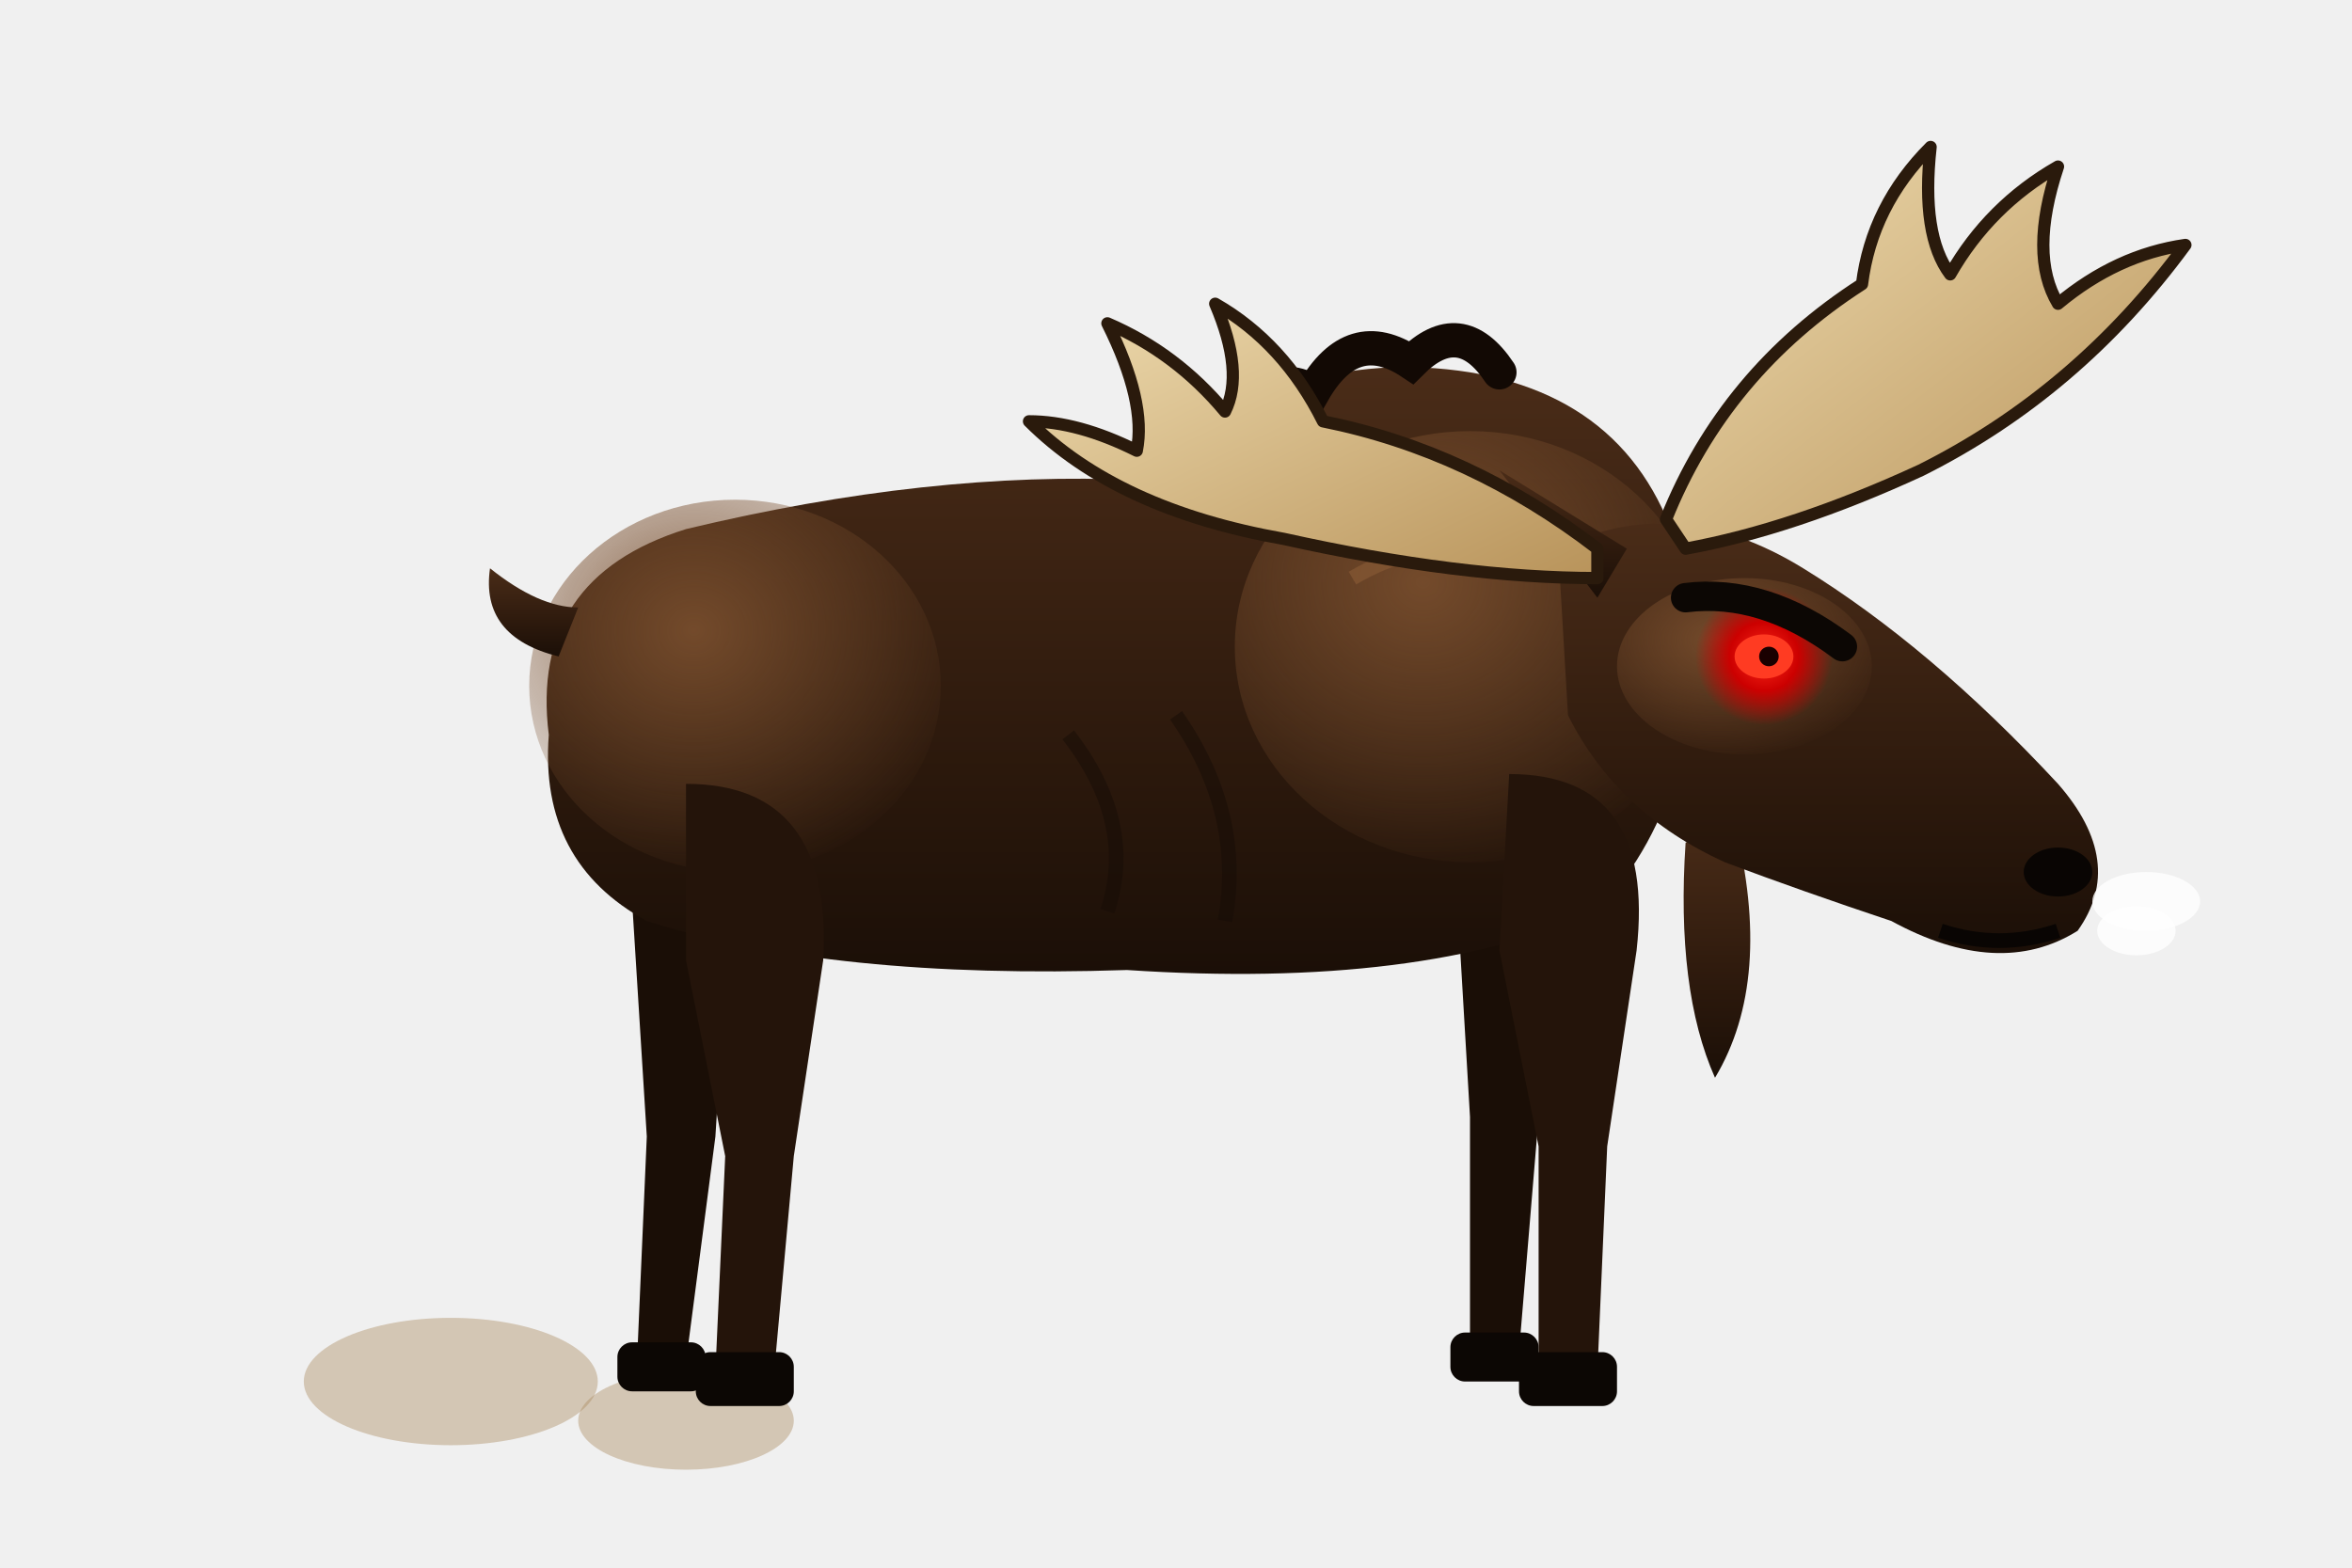
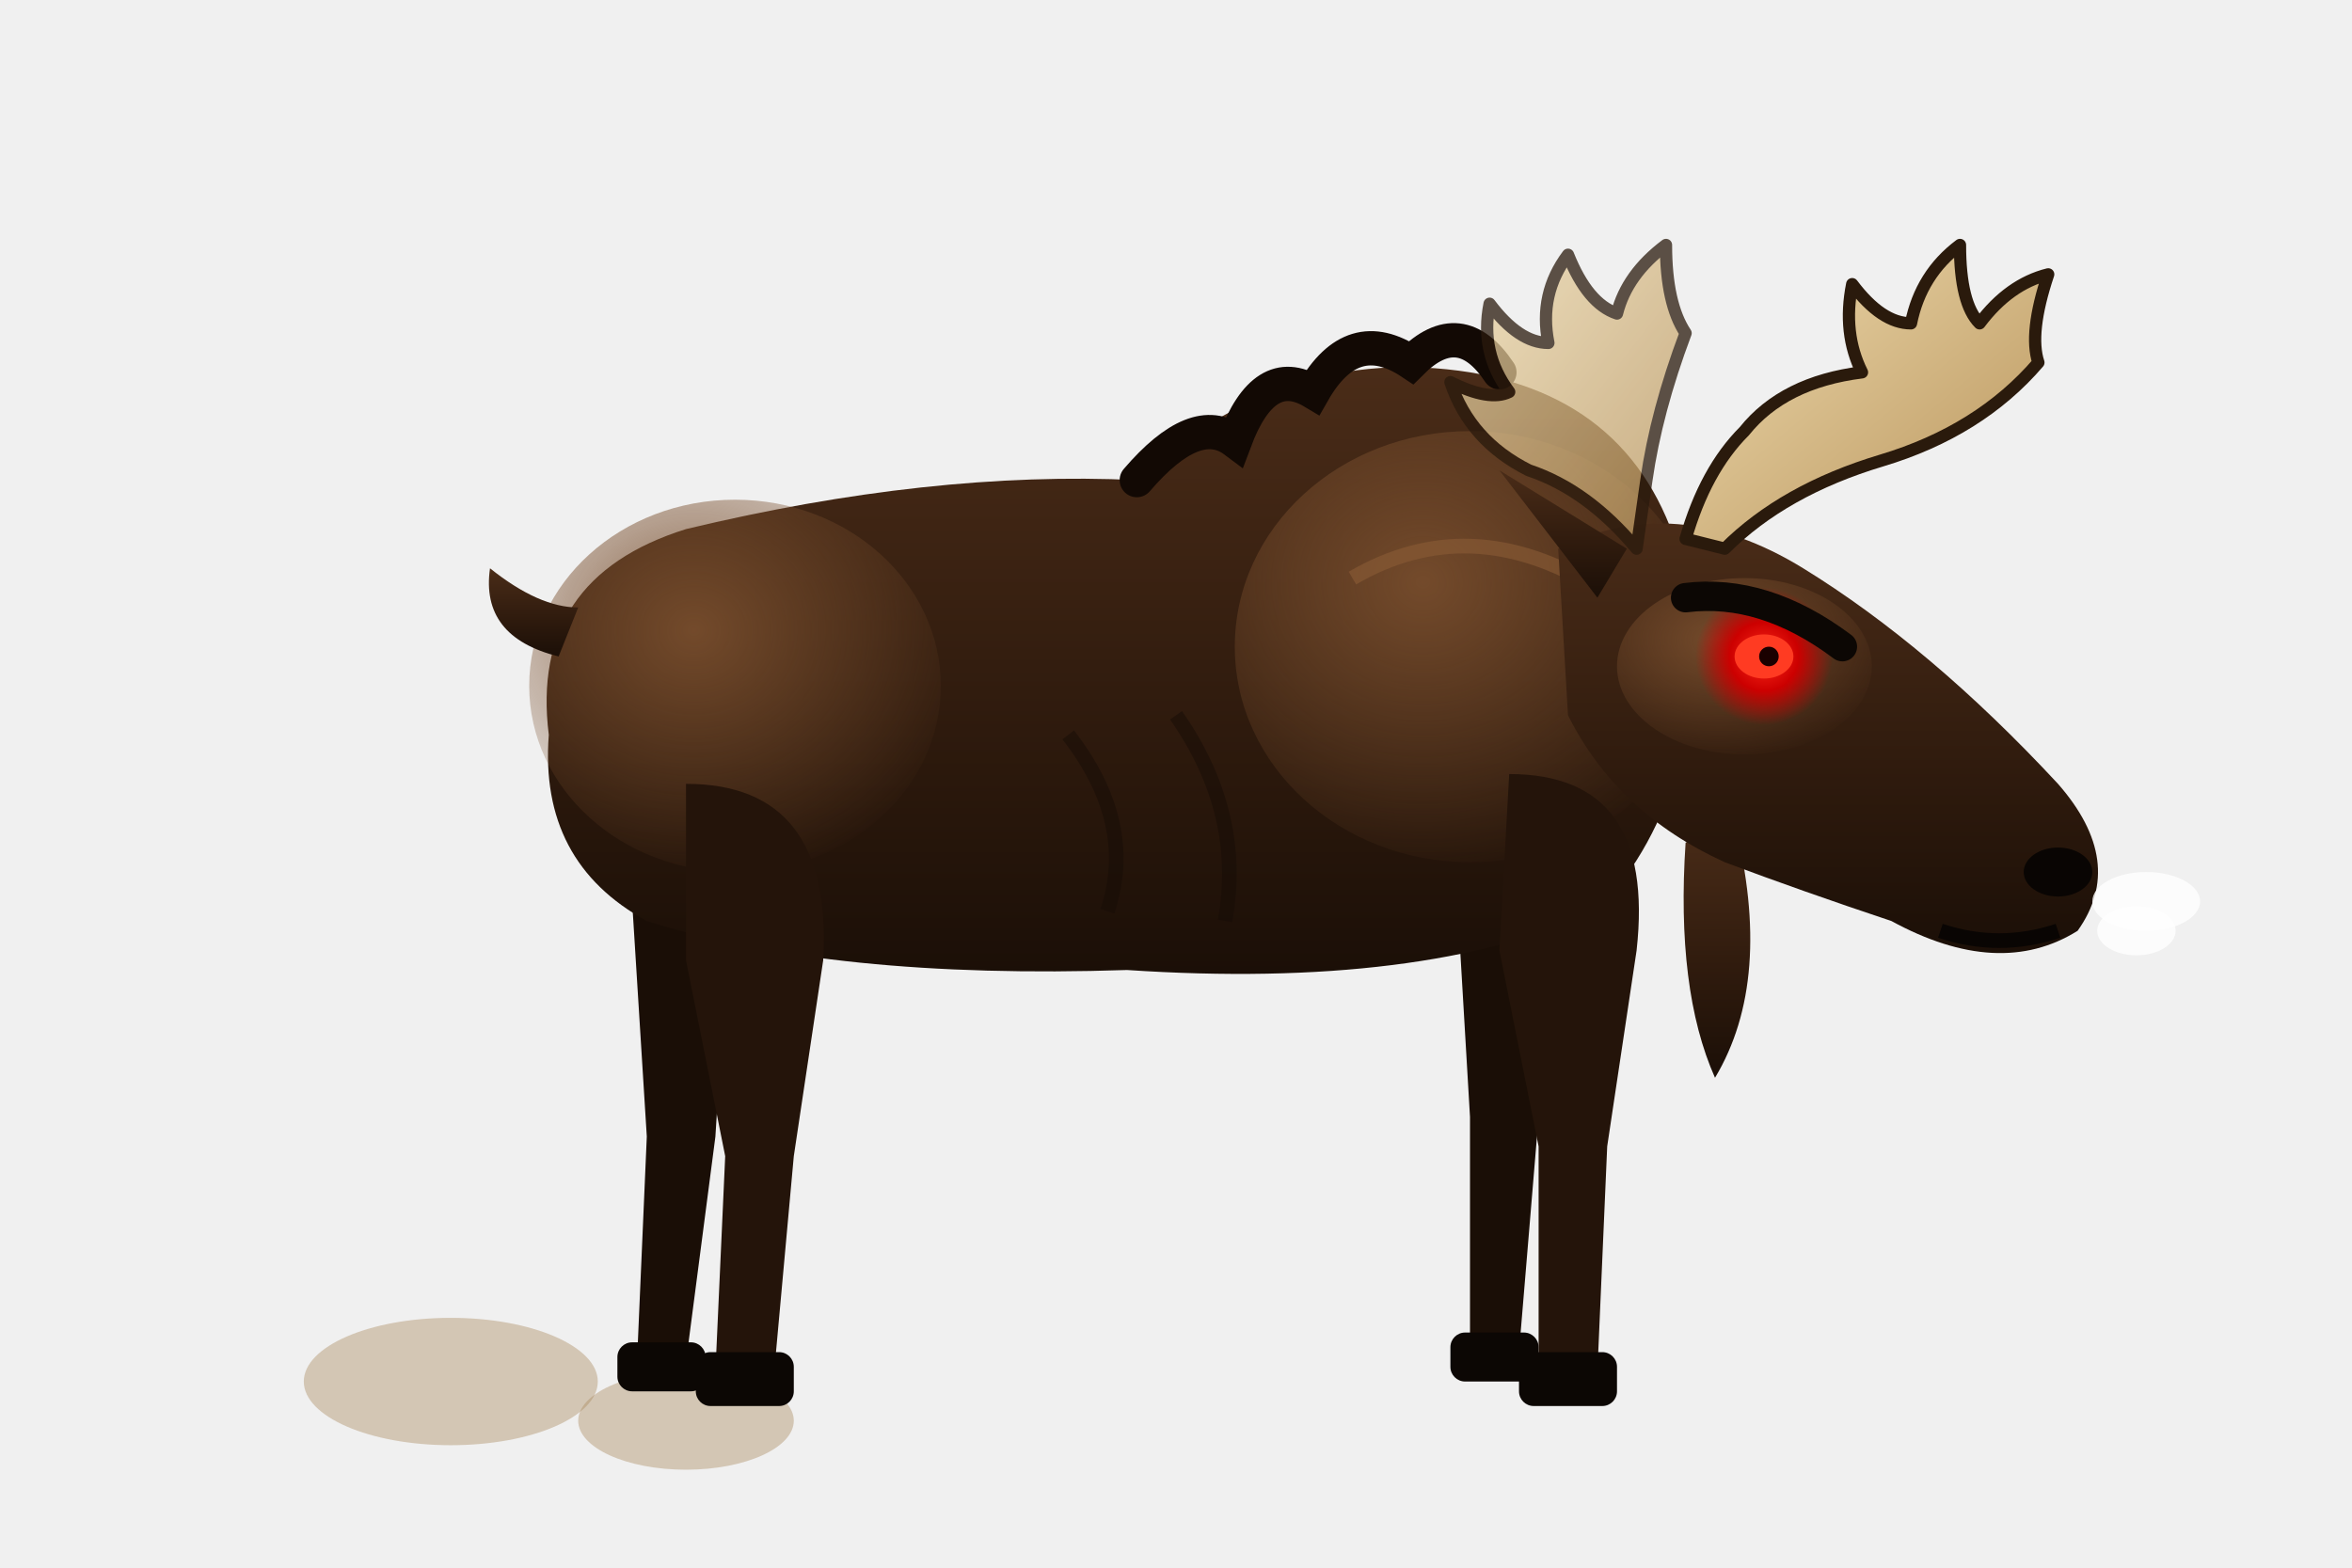
<svg xmlns="http://www.w3.org/2000/svg" viewBox="0 0 480 320" role="img" aria-labelledby="t">
  <defs>
    <linearGradient id="hide" x1="0" y1="0" x2="0" y2="1">
      <stop offset="0" stop-color="#4a2c18" />
      <stop offset=".6" stop-color="#2e1a0d" />
      <stop offset="1" stop-color="#1b0f07" />
    </linearGradient>
    <radialGradient id="muscle" cx=".4" cy=".35" r=".7">
      <stop offset="0" stop-color="#7a4f2e" stop-opacity=".9" />
      <stop offset="1" stop-color="#7a4f2e" stop-opacity="0" />
    </radialGradient>
    <linearGradient id="bone" x1="0" y1="0" x2="1" y2="1">
      <stop offset="0" stop-color="#efdcb0" />
      <stop offset="1" stop-color="#b8935a" />
    </linearGradient>
    <radialGradient id="glow">
      <stop offset="0" stop-color="#ff2a1a" />
      <stop offset=".5" stop-color="#c00" />
      <stop offset="1" stop-color="#c00" stop-opacity="0" />
    </radialGradient>
  </defs>
  <style>
    .hide{fill:url(#hide)}.leg{fill:#24140a}.legn{fill:#1a0e06}.hoof{fill:#0c0704}
    .mus{fill:url(#muscle)}.bone{fill:url(#bone);stroke:#2a1a0c;stroke-width:2.5;stroke-linejoin:round}
    .dust{fill:#a8865a;opacity:.4}.steam{fill:#fff;opacity:.8}
    .rig{animation:bob .4s ease-in-out infinite;transform-origin:240px 170px}
    .a{animation:legA .4s ease-in-out infinite;transform-box:fill-box;transform-origin:50% 4%}
    .b{animation:legB .4s ease-in-out infinite;transform-box:fill-box;transform-origin:50% 4%}
    .head{animation:nod .4s ease-in-out infinite;transform-origin:330px 130px}
    .dust{animation:puff .8s ease-out infinite;transform-box:fill-box;transform-origin:center}.d2{animation-delay:-.4s}
    .steam{animation:huff .8s ease-out infinite;transform-box:fill-box;transform-origin:left center}.st2{animation-delay:-.4s}
    .eye{animation:burn 1.2s ease-in-out infinite}
    @keyframes bob{50%{transform:translateY(-8px) rotate(-1.5deg)}}
    @keyframes legA{0%,100%{transform:rotate(30deg)}50%{transform:rotate(-26deg)}}
    @keyframes legB{0%,100%{transform:rotate(-26deg)}50%{transform:rotate(30deg)}}
    @keyframes nod{50%{transform:rotate(5deg)}}
    @keyframes puff{0%{transform:scale(.3);opacity:.55}100%{transform:scale(1.8) translateX(-24px);opacity:0}}
    @keyframes huff{0%{transform:scale(.2);opacity:.9}100%{transform:scale(1.5) translate(16px,6px);opacity:0}}
    @keyframes burn{50%{opacity:.55}}
    @media (prefers-reduced-motion:reduce){*{animation:none!important}}
  </style>
  <ellipse class="dust" cx="92" cy="282" rx="30" ry="13" />
  <ellipse class="dust d2" cx="140" cy="290" rx="22" ry="10" />
  <g class="rig">
    <g class="b">
      <path class="legn" d="M128 168 L150 168 L146 232 L140 278 L130 278 L132 232Z" />
      <rect class="hoof" x="126" y="274" width="18" height="10" rx="3" />
    </g>
    <g class="a">
      <path class="legn" d="M296 160 L318 160 L314 228 L310 276 L300 276 L300 228Z" />
      <rect class="hoof" x="296" y="272" width="18" height="10" rx="3" />
    </g>
    <path class="hide" d="M112 150 Q108 118 140 108 Q190 96 232 98 Q262 70 300 76 Q336 82 344 118 Q350 160 326 186 Q290 202 230 198 Q170 200 132 188 Q110 176 112 150Z" />
    <ellipse class="mus" cx="300" cy="132" rx="48" ry="44" />
    <ellipse class="mus" cx="150" cy="140" rx="42" ry="38" />
    <path d="M218 150 Q232 168 226 186 M240 146 Q254 166 250 188" stroke="#160b05" stroke-width="3" fill="none" opacity=".5" />
    <path d="M276 118 Q300 104 326 120" stroke="#8a5b35" stroke-width="3" fill="none" opacity=".6" />
    <path d="M232 98 Q244 84 252 90 Q258 74 268 80 Q276 66 288 74 Q298 64 306 76" stroke="#120904" stroke-width="7" fill="none" stroke-linecap="round" />
    <path class="hide" d="M114 134 Q98 130 100 116 Q110 124 118 124Z" />
    <g class="a">
      <path class="leg" d="M140 160 Q170 160 168 196 L162 236 L158 280 L146 280 L148 236 L140 196Z" />
      <rect class="hoof" x="142" y="276" width="20" height="11" rx="3" />
    </g>
    <g class="b">
      <path class="leg" d="M308 158 Q338 158 334 194 L328 234 L326 280 L314 280 L314 234 L306 194Z" />
      <rect class="hoof" x="310" y="276" width="20" height="11" rx="3" />
    </g>
    <g class="head">
      <path class="hide" d="M354 168 Q362 200 350 220 Q342 202 344 172Z" />
      <path class="hide" d="M318 112 Q342 100 368 116 Q394 132 420 160 Q434 176 424 190 Q408 200 386 188 Q368 182 352 176 Q330 166 320 146Z" />
      <ellipse class="mus" cx="356" cy="136" rx="26" ry="18" />
      <ellipse cx="420" cy="178" rx="7" ry="5" fill="#090503" />
      <path d="M396 190 Q408 194 420 190" stroke="#090503" stroke-width="3" fill="none" />
      <path class="hide" d="M332 112 L306 96 L326 122Z" />
      <circle class="eye" cx="360" cy="134" r="14" fill="url(#glow)" />
      <ellipse cx="360" cy="134" rx="6" ry="4.5" fill="#ff3b22" />
      <circle cx="361" cy="134" r="2" fill="#1a0000" />
      <path d="M344 122 Q360 120 376 132" stroke="#0c0704" stroke-width="6" stroke-linecap="round" fill="none" />
-       <path class="bone" d="M326 112 Q300 92 270 86 Q262 70 248 62 Q254 76 250 84 Q240 72 226 66 Q234 82 232 92 Q220 86 210 86 Q228 104 262 110 Q298 118 326 118Z" />
-       <path class="bone" d="M340 106 Q352 76 380 58 Q382 42 394 30 Q392 48 398 56 Q406 42 420 34 Q414 52 420 62 Q432 52 446 50 Q424 80 392 96 Q366 108 344 112Z" />
+       <path class="bone" d="M334 112 Q324 100 312 96 Q300 90 296 78 Q304 82 308 80 Q302 72 304 62 Q310 70 316 70 Q314 60 320 52 Q324 62 330 64 Q332 56 340 50 Q340 62 344 68 Q338 84 336 98Z" opacity=".75" />
+       <path class="bone" d="M344 110 Q348 96 356 88 Q364 78 380 76 Q376 68 378 58 Q384 66 390 66 Q392 56 400 50 Q400 62 404 66 Q410 58 418 56 Q414 68 416 74 Q404 88 384 94 Q364 100 352 112Z" />
      <ellipse class="steam" cx="438" cy="184" rx="11" ry="6" />
      <ellipse class="steam st2" cx="436" cy="190" rx="8" ry="5" />
    </g>
  </g>
</svg>
